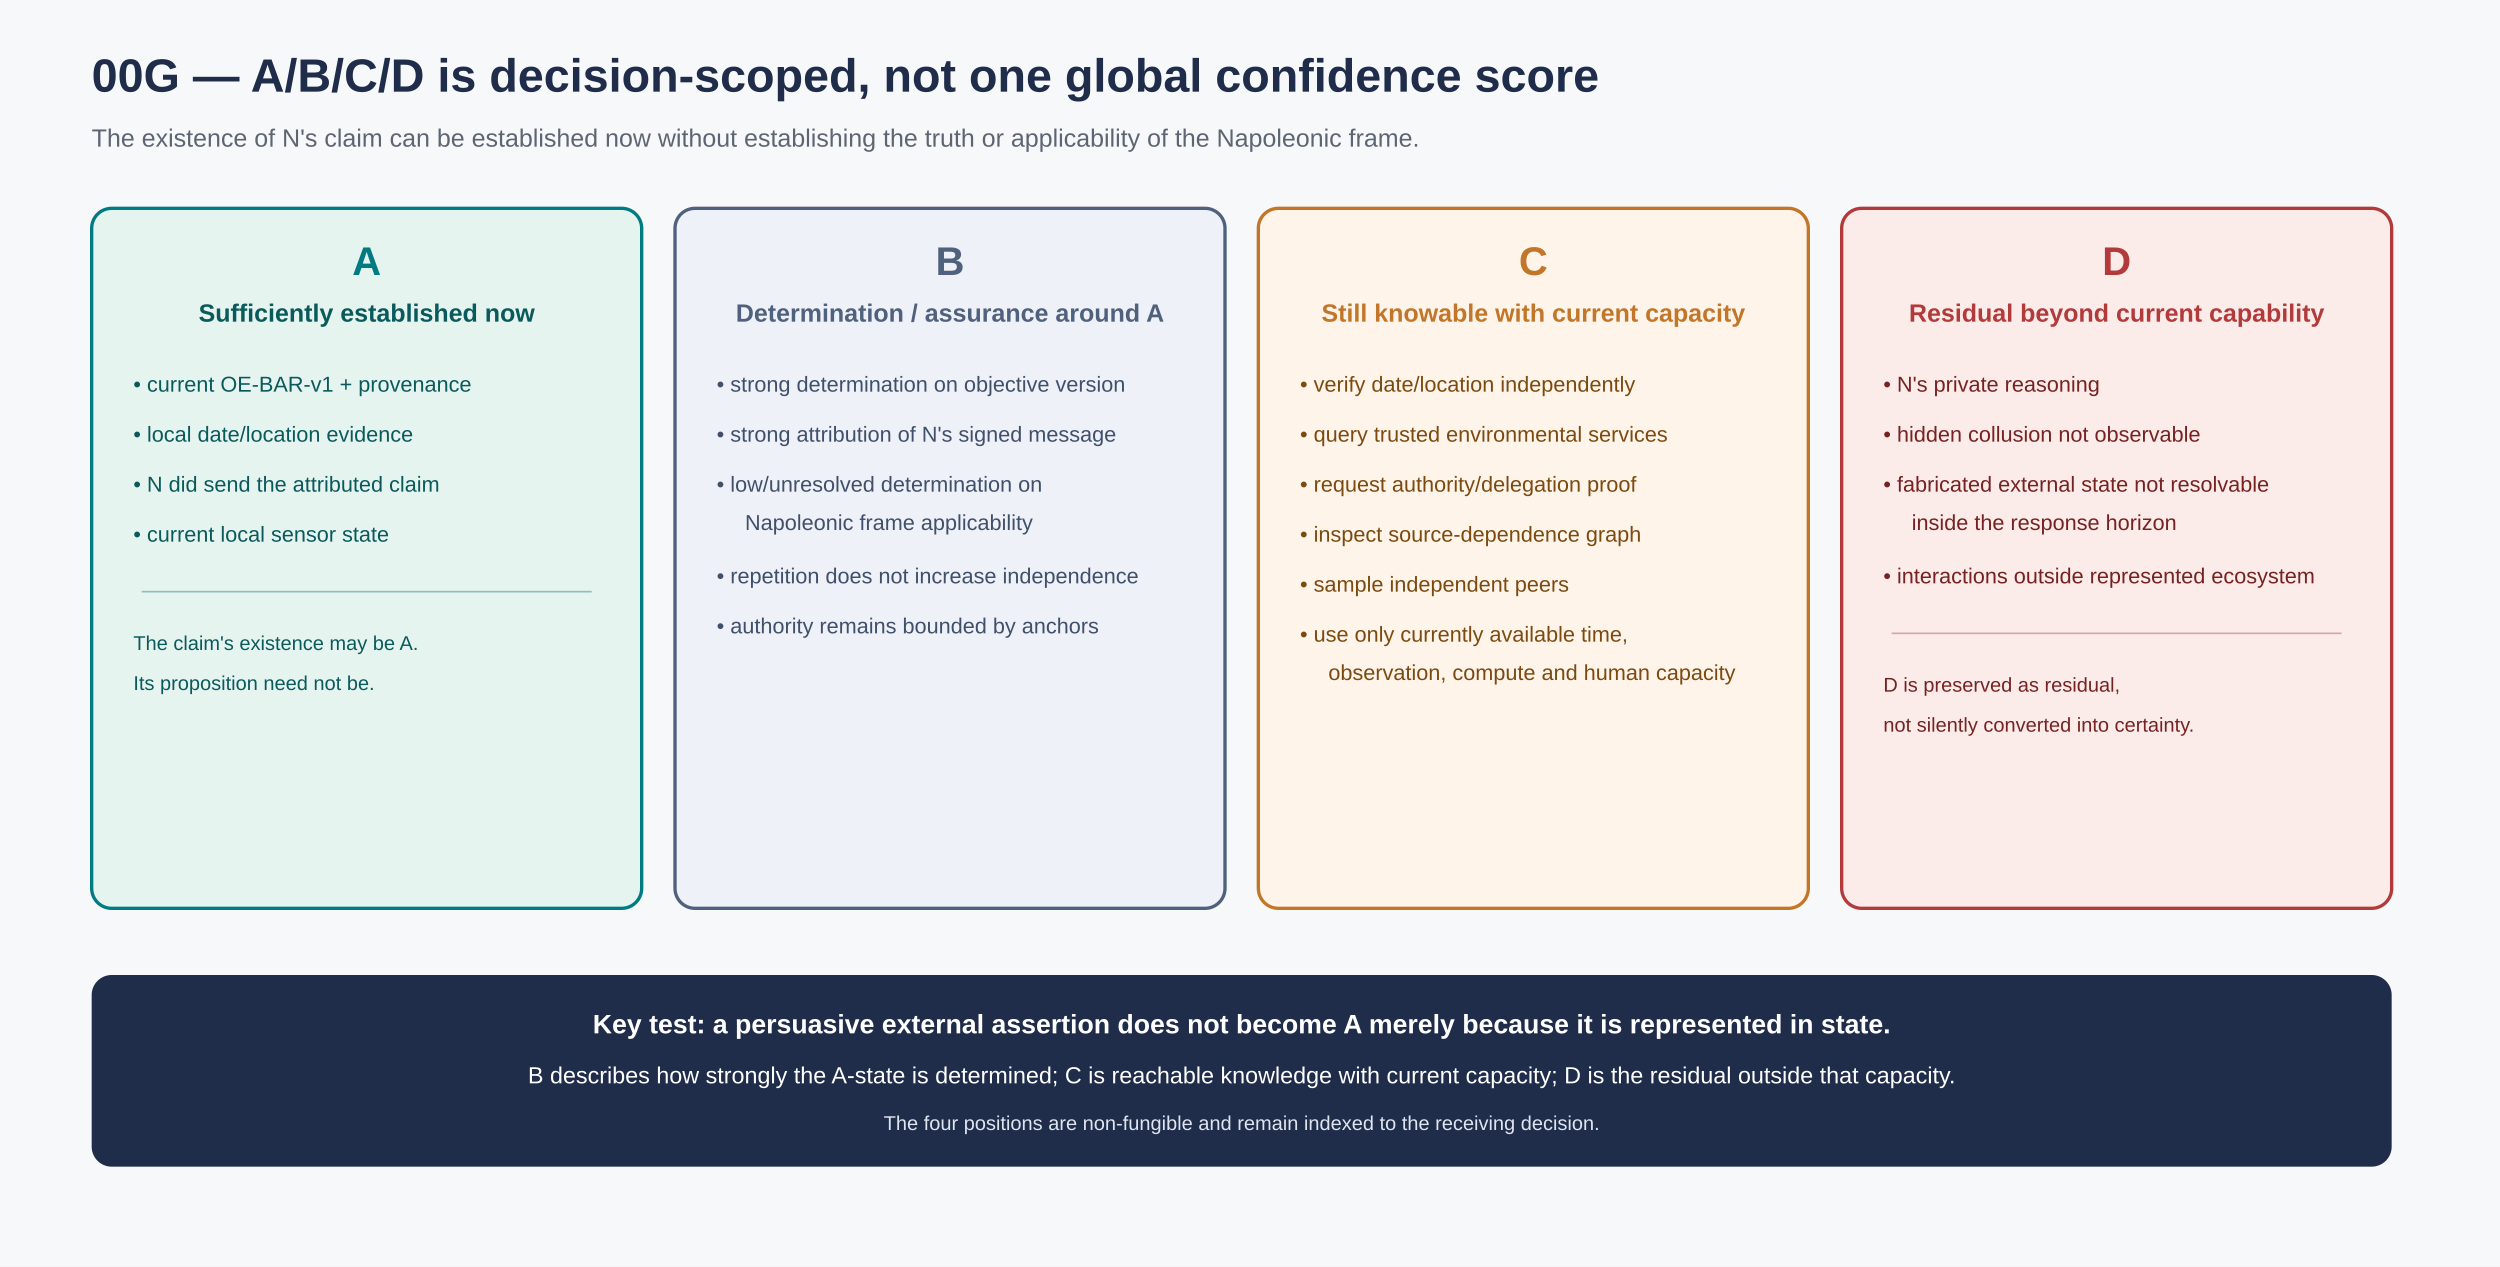
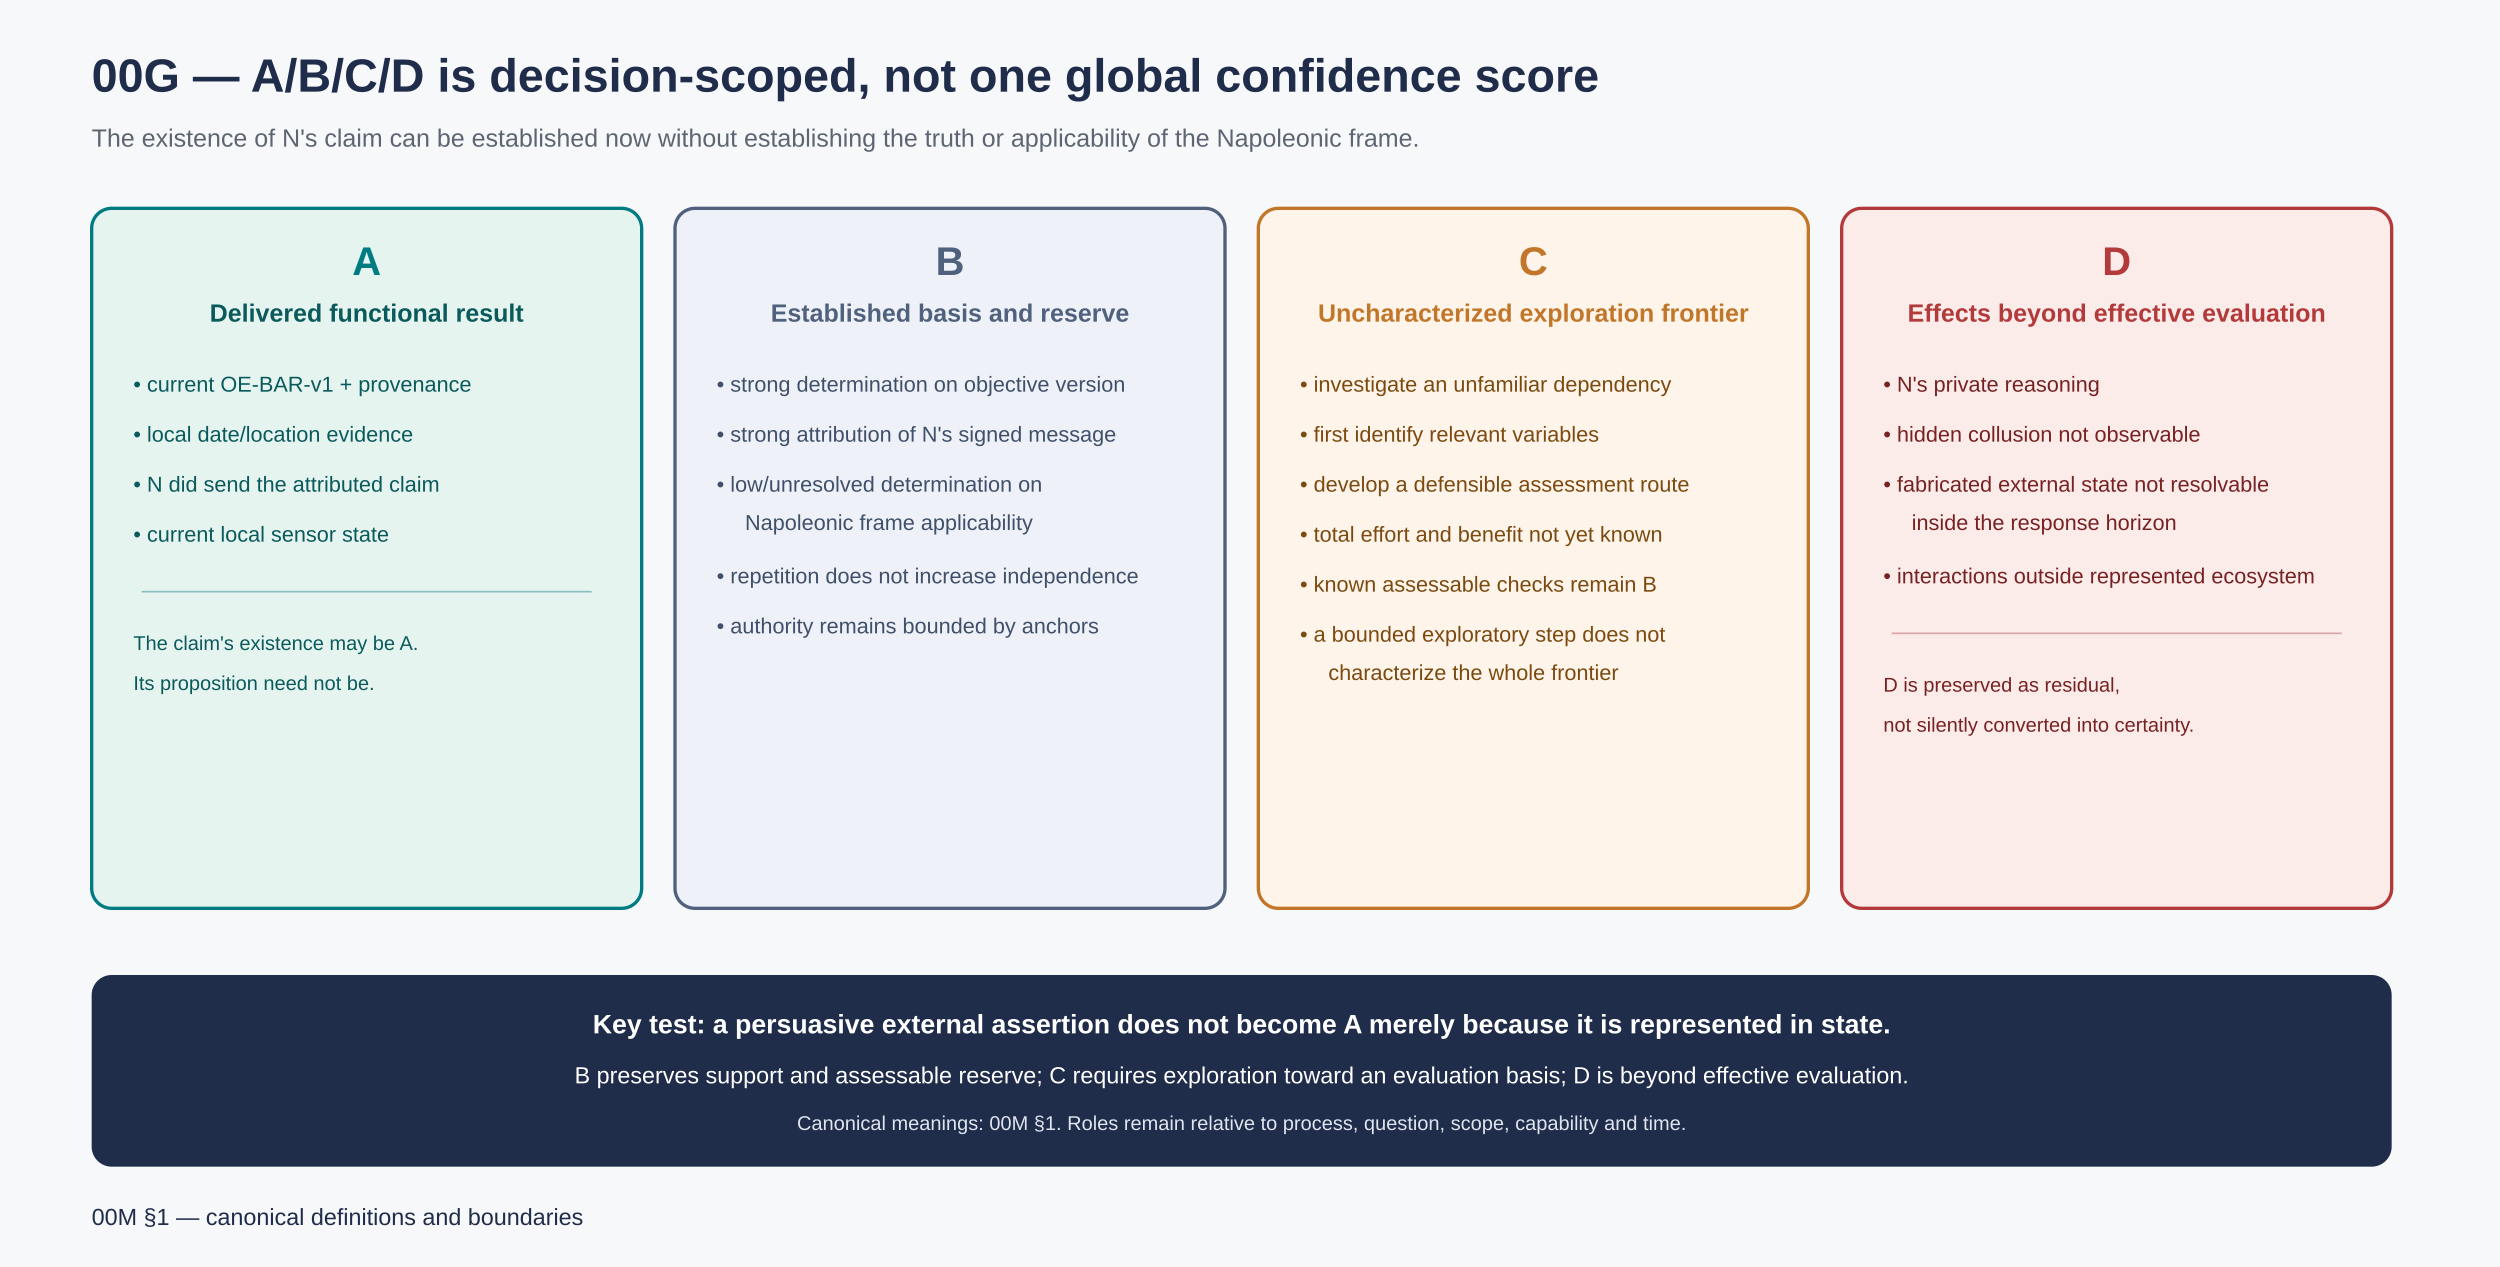
<svg xmlns="http://www.w3.org/2000/svg" width="1500" height="760" viewBox="0 0 1500 760" font-family="Arial,Helvetica,sans-serif">
  <rect width="1500" height="760" fill="#f7f8fa" />
  <text x="55" y="55" font-size="28" font-weight="700" fill="#1f2c4a">00G — A/B/C/D is decision-scoped, not one global confidence score</text>
  <text x="55" y="88" font-size="15" fill="#5d6572">The existence of N's claim can be established now without establishing the truth or applicability of the Napoleonic frame.</text>
  <rect x="55" y="125" width="330" height="420" rx="12" fill="#e6f4f0" stroke="#007b82" stroke-width="2" />
  <text x="220" y="165" text-anchor="middle" font-size="24" font-weight="700" fill="#007b82">A</text>
-   <text x="220" y="193" text-anchor="middle" font-size="15" font-weight="700" fill="#0a5a5c">Sufficiently established now</text>
+   <text x="220" y="193" text-anchor="middle" font-size="15" font-weight="700" fill="#0a5a5c">Delivered functional result</text>
  <text x="80" y="235" font-size="13" fill="#0a5a5c">• current OE-BAR-v1 + provenance</text>
  <text x="80" y="265" font-size="13" fill="#0a5a5c">• local date/location evidence</text>
  <text x="80" y="295" font-size="13" fill="#0a5a5c">• N did send the attributed claim</text>
  <text x="80" y="325" font-size="13" fill="#0a5a5c">• current local sensor state</text>
  <line x1="85" y1="355" x2="355" y2="355" stroke="#88bfc0" />
  <text x="80" y="390" font-size="12" fill="#0a5a5c">The claim's existence may be A.</text>
  <text x="80" y="414" font-size="12" fill="#0a5a5c">Its proposition need not be.</text>
  <rect x="405" y="125" width="330" height="420" rx="12" fill="#eef1f7" stroke="#50617d" stroke-width="2" />
  <text x="570" y="165" text-anchor="middle" font-size="24" font-weight="700" fill="#50617d">B</text>
-   <text x="570" y="193" text-anchor="middle" font-size="15" font-weight="700" fill="#50617d">Determination / assurance around A</text>
+   <text x="570" y="193" text-anchor="middle" font-size="15" font-weight="700" fill="#50617d">Established basis and reserve</text>
  <text x="430" y="235" font-size="13" fill="#40506a">• strong determination on objective version</text>
  <text x="430" y="265" font-size="13" fill="#40506a">• strong attribution of N's signed message</text>
  <text x="430" y="295" font-size="13" fill="#40506a">• low/unresolved determination on</text>
  <text x="447" y="318" font-size="13" fill="#40506a">Napoleonic frame applicability</text>
  <text x="430" y="350" font-size="13" fill="#40506a">• repetition does not increase independence</text>
  <text x="430" y="380" font-size="13" fill="#40506a">• authority remains bounded by anchors</text>
  <rect x="755" y="125" width="330" height="420" rx="12" fill="#fff4e9" stroke="#c17629" stroke-width="2" />
  <text x="920" y="165" text-anchor="middle" font-size="24" font-weight="700" fill="#c17629">C</text>
-   <text x="920" y="193" text-anchor="middle" font-size="15" font-weight="700" fill="#c17629">Still knowable with current capacity</text>
-   <text x="780" y="235" font-size="13" fill="#7a4a10">• verify date/location independently</text>
-   <text x="780" y="265" font-size="13" fill="#7a4a10">• query trusted environmental services</text>
-   <text x="780" y="295" font-size="13" fill="#7a4a10">• request authority/delegation proof</text>
-   <text x="780" y="325" font-size="13" fill="#7a4a10">• inspect source-dependence graph</text>
-   <text x="780" y="355" font-size="13" fill="#7a4a10">• sample independent peers</text>
-   <text x="780" y="385" font-size="13" fill="#7a4a10">• use only currently available time,</text>
-   <text x="797" y="408" font-size="13" fill="#7a4a10">observation, compute and human capacity</text>
+   <text x="920" y="193" text-anchor="middle" font-size="15" font-weight="700" fill="#c17629">Uncharacterized exploration frontier</text>
+   <text x="780" y="235" font-size="13" fill="#7a4a10">• investigate an unfamiliar dependency</text>
+   <text x="780" y="265" font-size="13" fill="#7a4a10">• first identify relevant variables</text>
+   <text x="780" y="295" font-size="13" fill="#7a4a10">• develop a defensible assessment route</text>
+   <text x="780" y="325" font-size="13" fill="#7a4a10">• total effort and benefit not yet known</text>
+   <text x="780" y="355" font-size="13" fill="#7a4a10">• known assessable checks remain B</text>
+   <text x="780" y="385" font-size="13" fill="#7a4a10">• a bounded exploratory step does not</text>
+   <text x="797" y="408" font-size="13" fill="#7a4a10">characterize the whole frontier</text>
  <rect x="1105" y="125" width="330" height="420" rx="12" fill="#fbecea" stroke="#b33a3a" stroke-width="2" />
  <text x="1270" y="165" text-anchor="middle" font-size="24" font-weight="700" fill="#b33a3a">D</text>
-   <text x="1270" y="193" text-anchor="middle" font-size="15" font-weight="700" fill="#b33a3a">Residual beyond current capability</text>
+   <text x="1270" y="193" text-anchor="middle" font-size="15" font-weight="700" fill="#b33a3a">Effects beyond effective evaluation</text>
  <text x="1130" y="235" font-size="13" fill="#722">• N's private reasoning</text>
  <text x="1130" y="265" font-size="13" fill="#722">• hidden collusion not observable</text>
  <text x="1130" y="295" font-size="13" fill="#722">• fabricated external state not resolvable</text>
  <text x="1147" y="318" font-size="13" fill="#722">inside the response horizon</text>
  <text x="1130" y="350" font-size="13" fill="#722">• interactions outside represented ecosystem</text>
  <line x1="1135" y1="380" x2="1405" y2="380" stroke="#d8a4a4" />
  <text x="1130" y="415" font-size="12" fill="#722">D is preserved as residual,</text>
  <text x="1130" y="439" font-size="12" fill="#722">not silently converted into certainty.</text>
  <rect x="55" y="585" width="1380" height="115" rx="12" fill="#1f2c4a" />
  <text x="745" y="620" text-anchor="middle" fill="#fff" font-size="16" font-weight="700">Key test: a persuasive external assertion does not become A merely because it is represented in state.</text>
-   <text x="745" y="650" text-anchor="middle" fill="#fff" font-size="14">B describes how strongly the A-state is determined; C is reachable knowledge with current capacity; D is the residual outside that capacity.</text>
-   <text x="745" y="678" text-anchor="middle" fill="#dfe5ef" font-size="12">The four positions are non-fungible and remain indexed to the receiving decision.</text>
+   <text x="745" y="650" text-anchor="middle" fill="#fff" font-size="14">B preserves support and assessable reserve; C requires exploration toward an evaluation basis; D is beyond effective evaluation.</text>
+   <text x="745" y="678" text-anchor="middle" fill="#dfe5ef" font-size="12">Canonical meanings: 00M §1. Roles remain relative to process, question, scope, capability and time.</text>
+   <a href="../../00M_ABCD_AND_MATHEMATICAL_PLAUSIBILITY_v0.8_RESEARCH_NOTE.md#abcd-canonical">
+     <text x="55" y="735" font-size="14" fill="#1f2c4a">00M §1 — canonical definitions and boundaries</text>
+   </a>
</svg>
